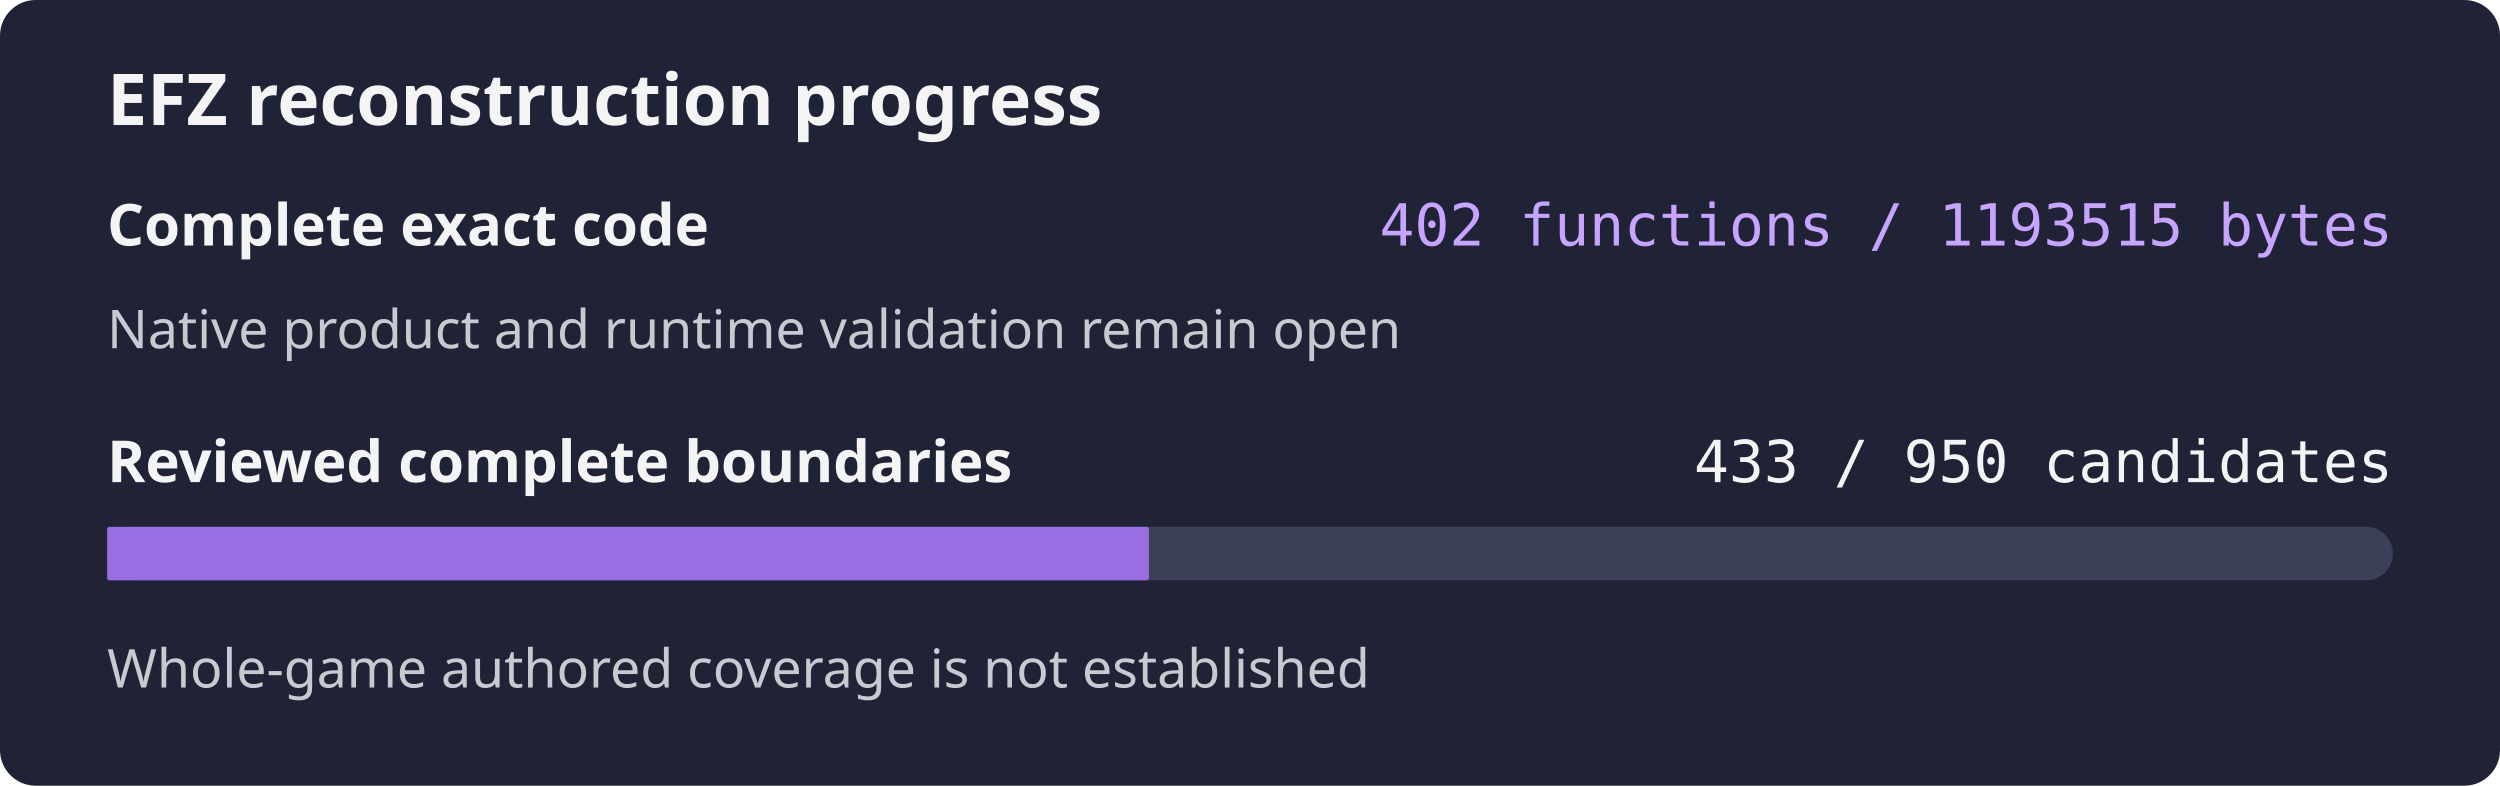
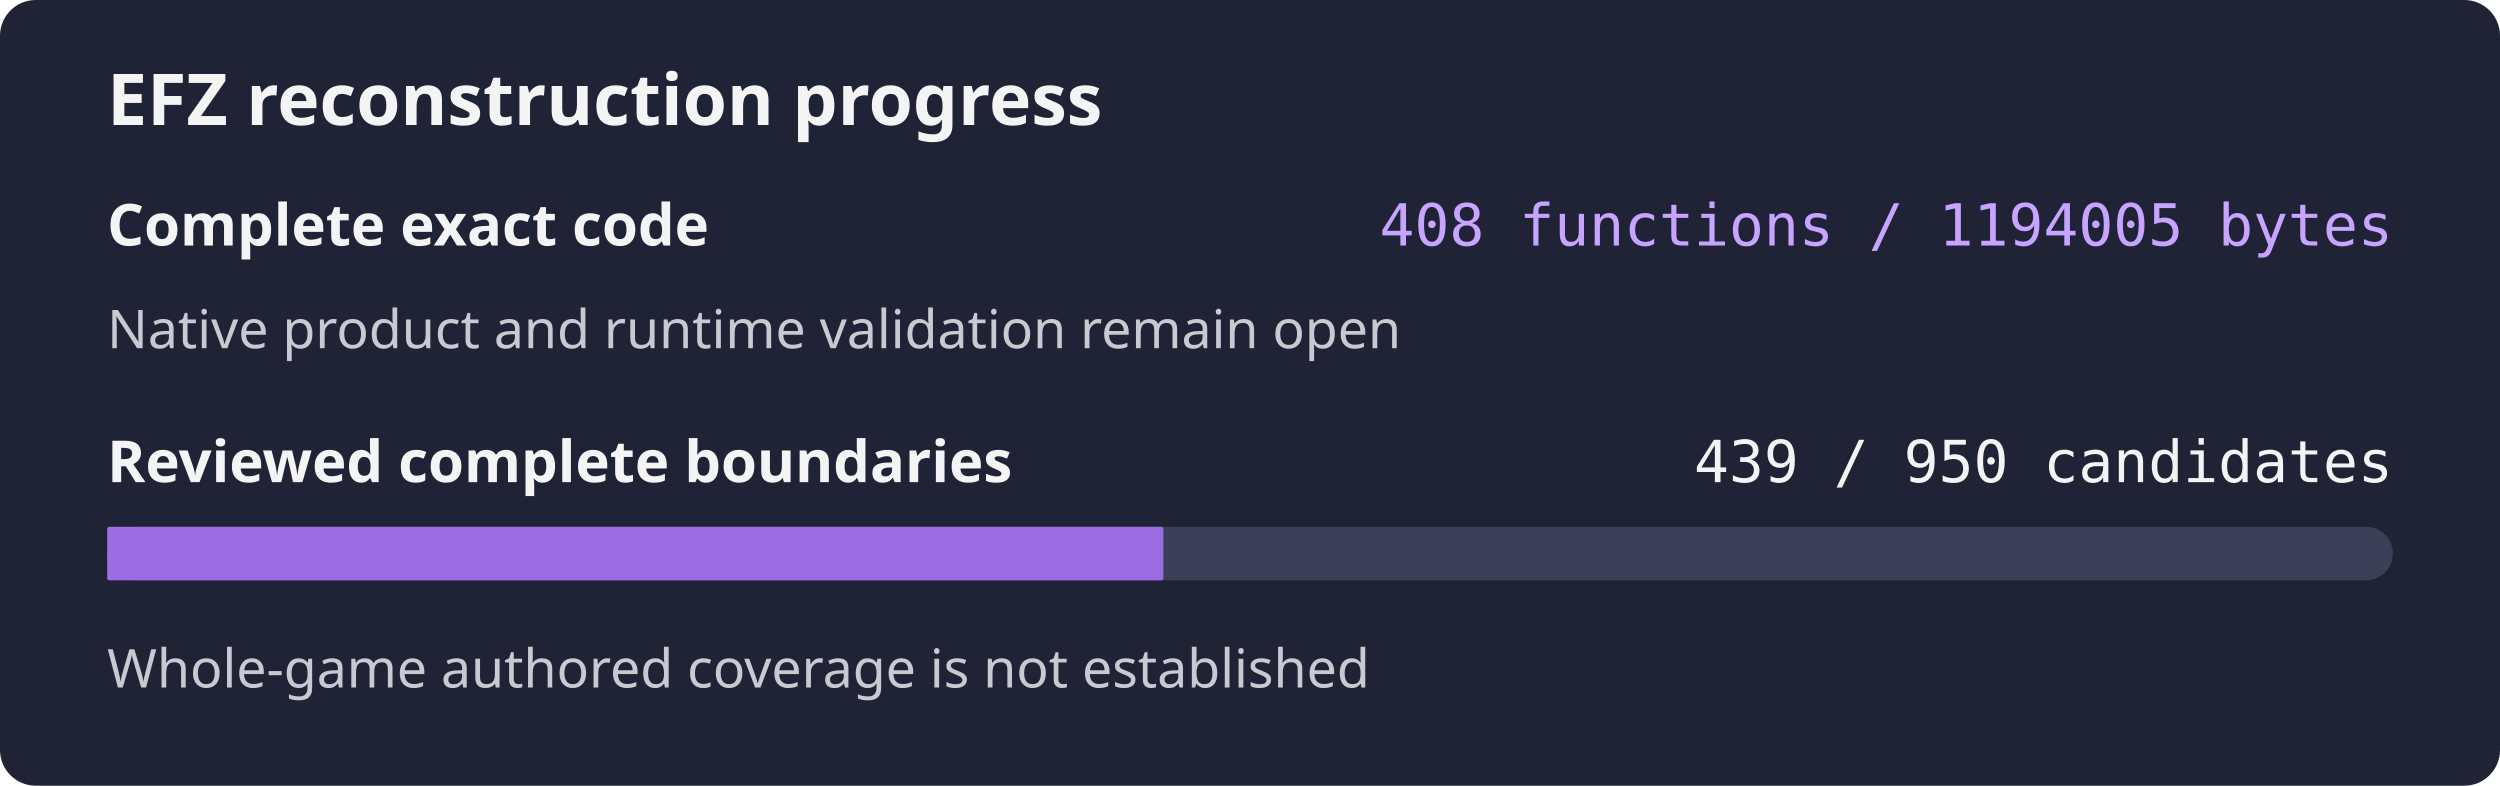
- <svg xmlns="http://www.w3.org/2000/svg" width="560" height="176" role="img" aria-label="EFZ reconstruction: 402 exact functions, 1193515 exact bytes; 433 reviewed boundaries out of 950 candidates">
+ <svg xmlns="http://www.w3.org/2000/svg" width="560" height="176" role="img" aria-label="EFZ reconstruction: 408 exact functions, 1194005 exact bytes; 439 reviewed boundaries out of 950 candidates">
  <rect width="560" height="176" rx="8" fill="#1f2335" />
  <text x="24" y="28" fill="#f4f4f5" font-family="sans-serif" font-size="16" font-weight="600">EFZ reconstruction progress</text>
  <text x="24" y="55" fill="#f4f4f5" font-family="sans-serif" font-size="13" font-weight="600">Complete exact code</text>
-   <text x="536" y="55" fill="#c7a4ff" text-anchor="end" font-family="monospace" font-size="13">402 functions / 1193515 bytes</text>
+   <text x="536" y="55" fill="#c7a4ff" text-anchor="end" font-family="monospace" font-size="13">408 functions / 1194005 bytes</text>
  <text x="24" y="78" fill="#c8cad2" font-family="sans-serif" font-size="12">Native product and runtime validation remain open</text>
  <text x="24" y="108" fill="#f4f4f5" font-family="sans-serif" font-size="13" font-weight="600">Reviewed complete boundaries</text>
-   <text x="536" y="108" fill="#f4f4f5" text-anchor="end" font-family="monospace" font-size="13">433 / 950 candidates</text>
+   <text x="536" y="108" fill="#f4f4f5" text-anchor="end" font-family="monospace" font-size="13">439 / 950 candidates</text>
  <rect x="24" y="118" width="512" height="12" rx="6" fill="#3b4058" />
-   <rect x="24" y="118" width="233.36" height="12" rx="0.5" fill="#9b6de3" />
+   <rect x="24" y="118" width="236.60" height="12" rx="0.5" fill="#9b6de3" />
  <text x="24" y="154" fill="#c8cad2" font-family="sans-serif" font-size="12">Whole-game authored coverage is not established</text>
</svg>
